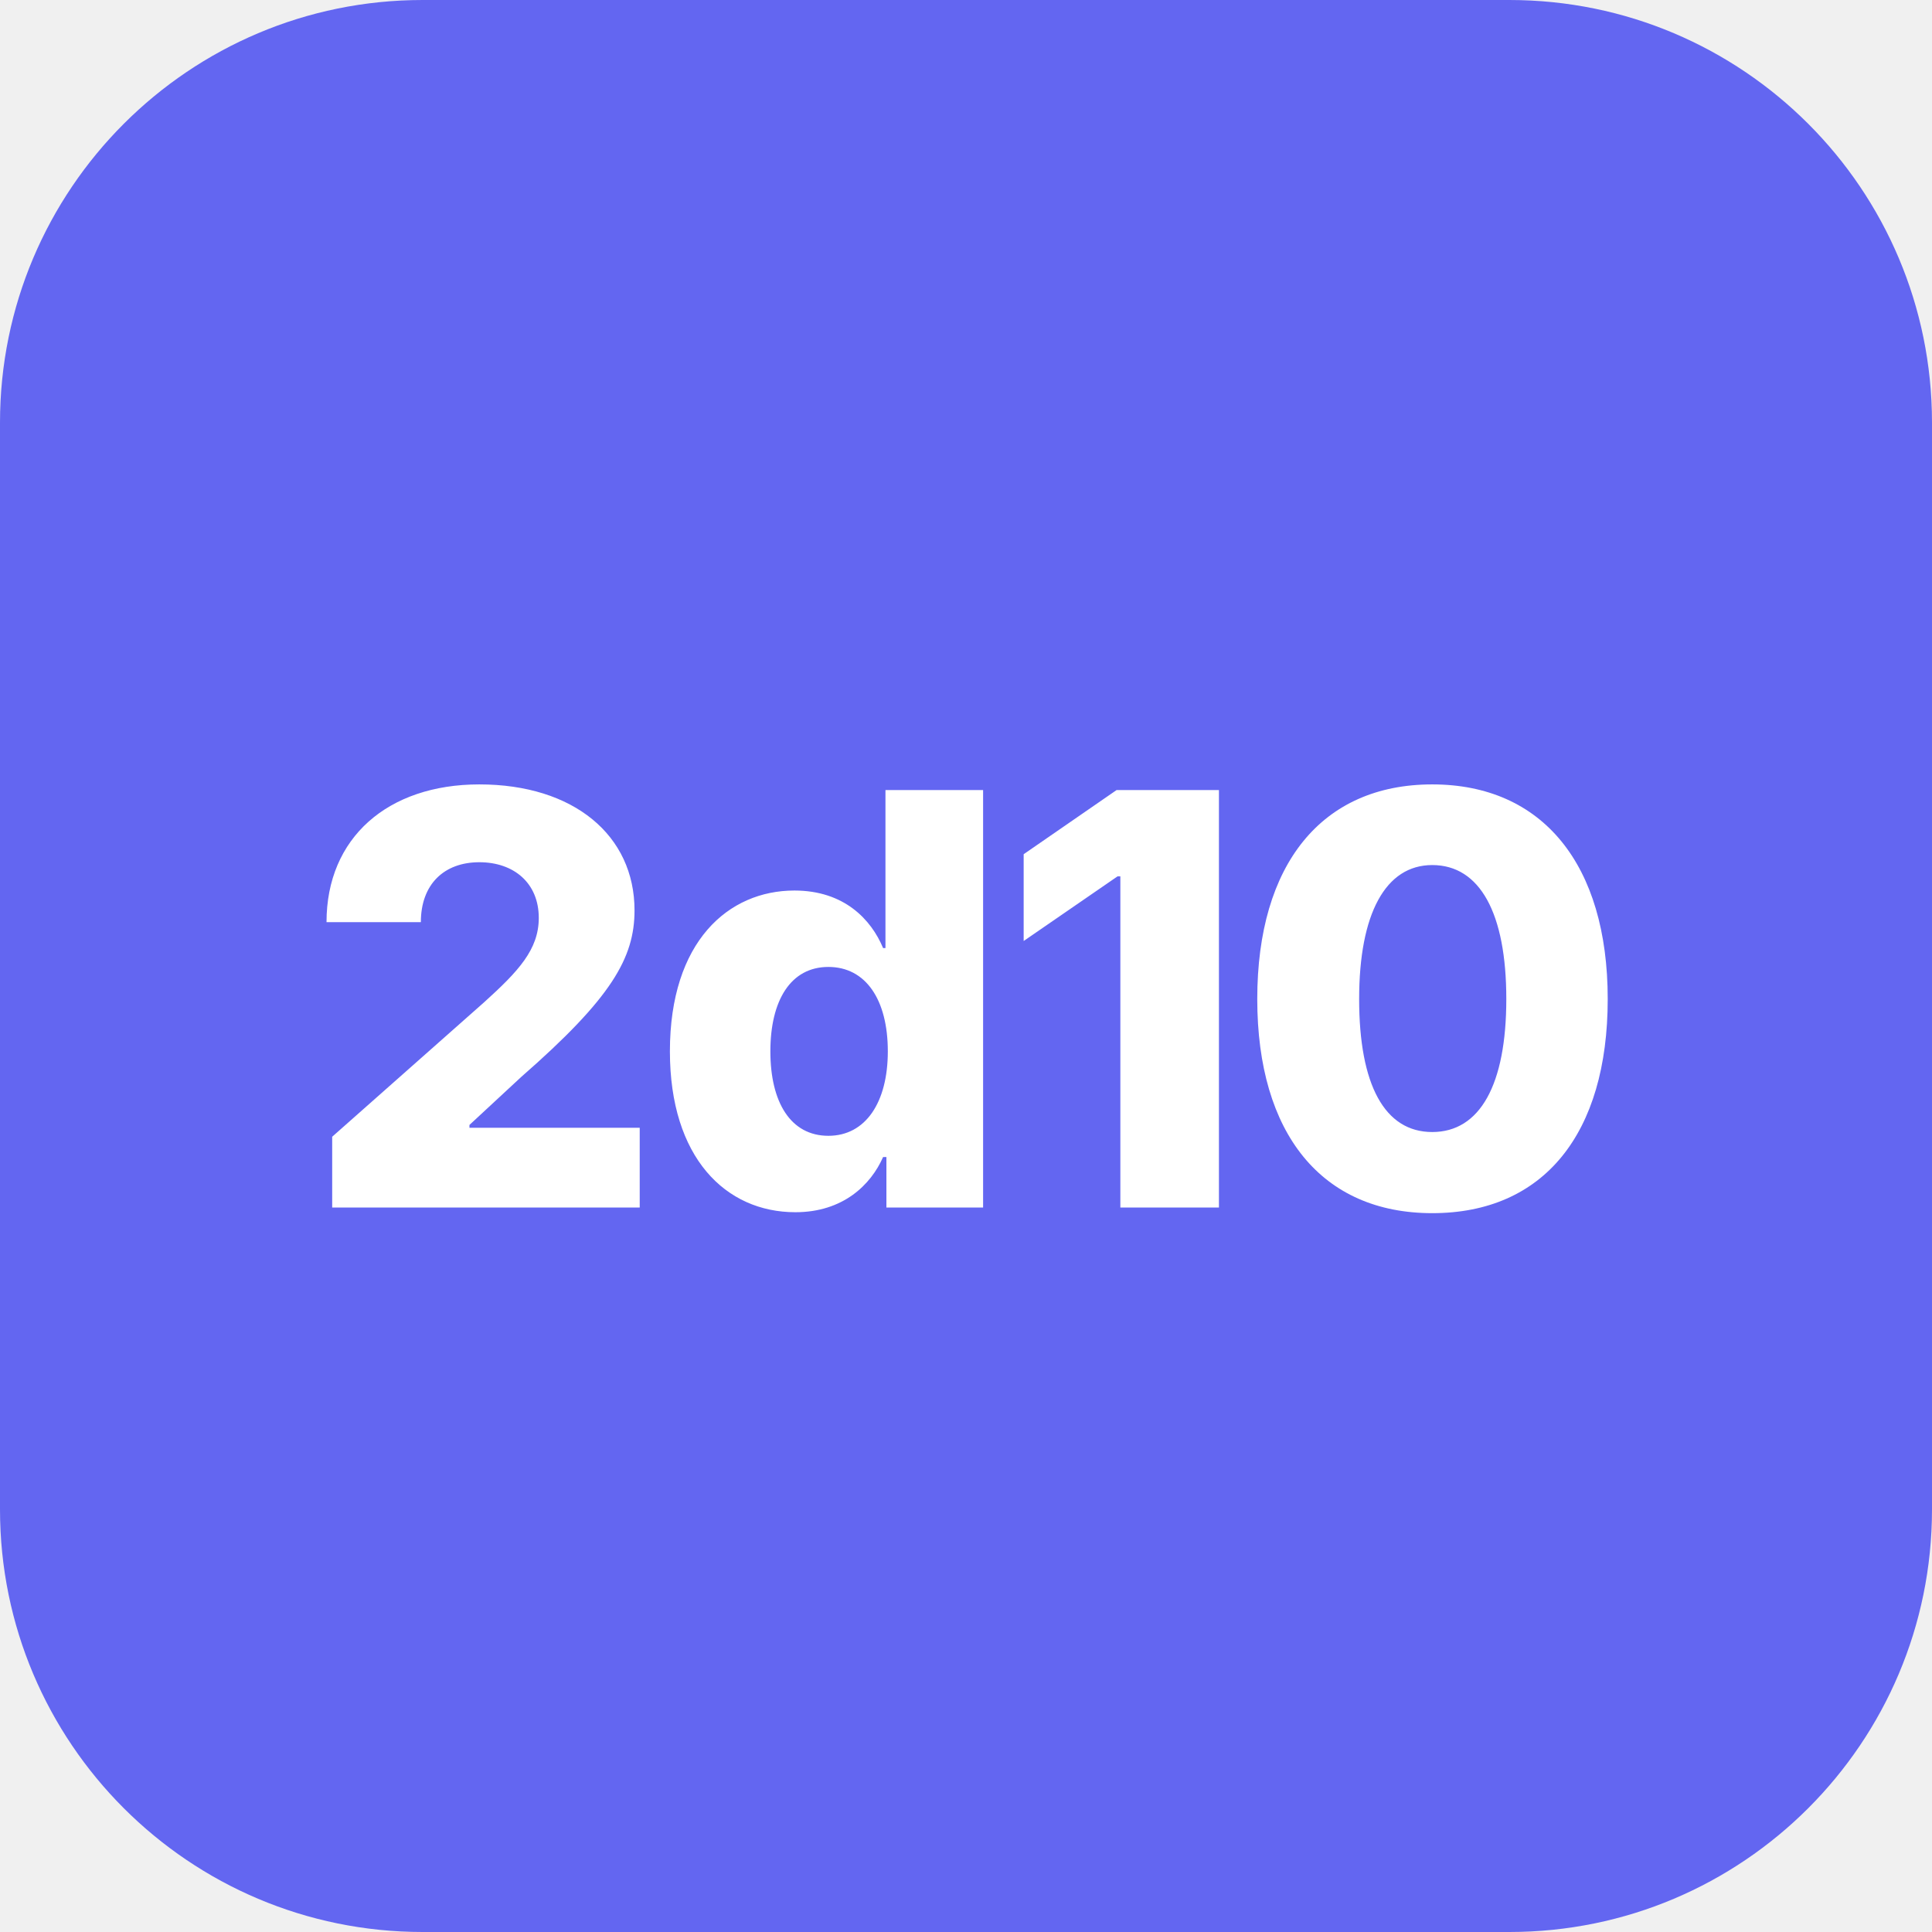
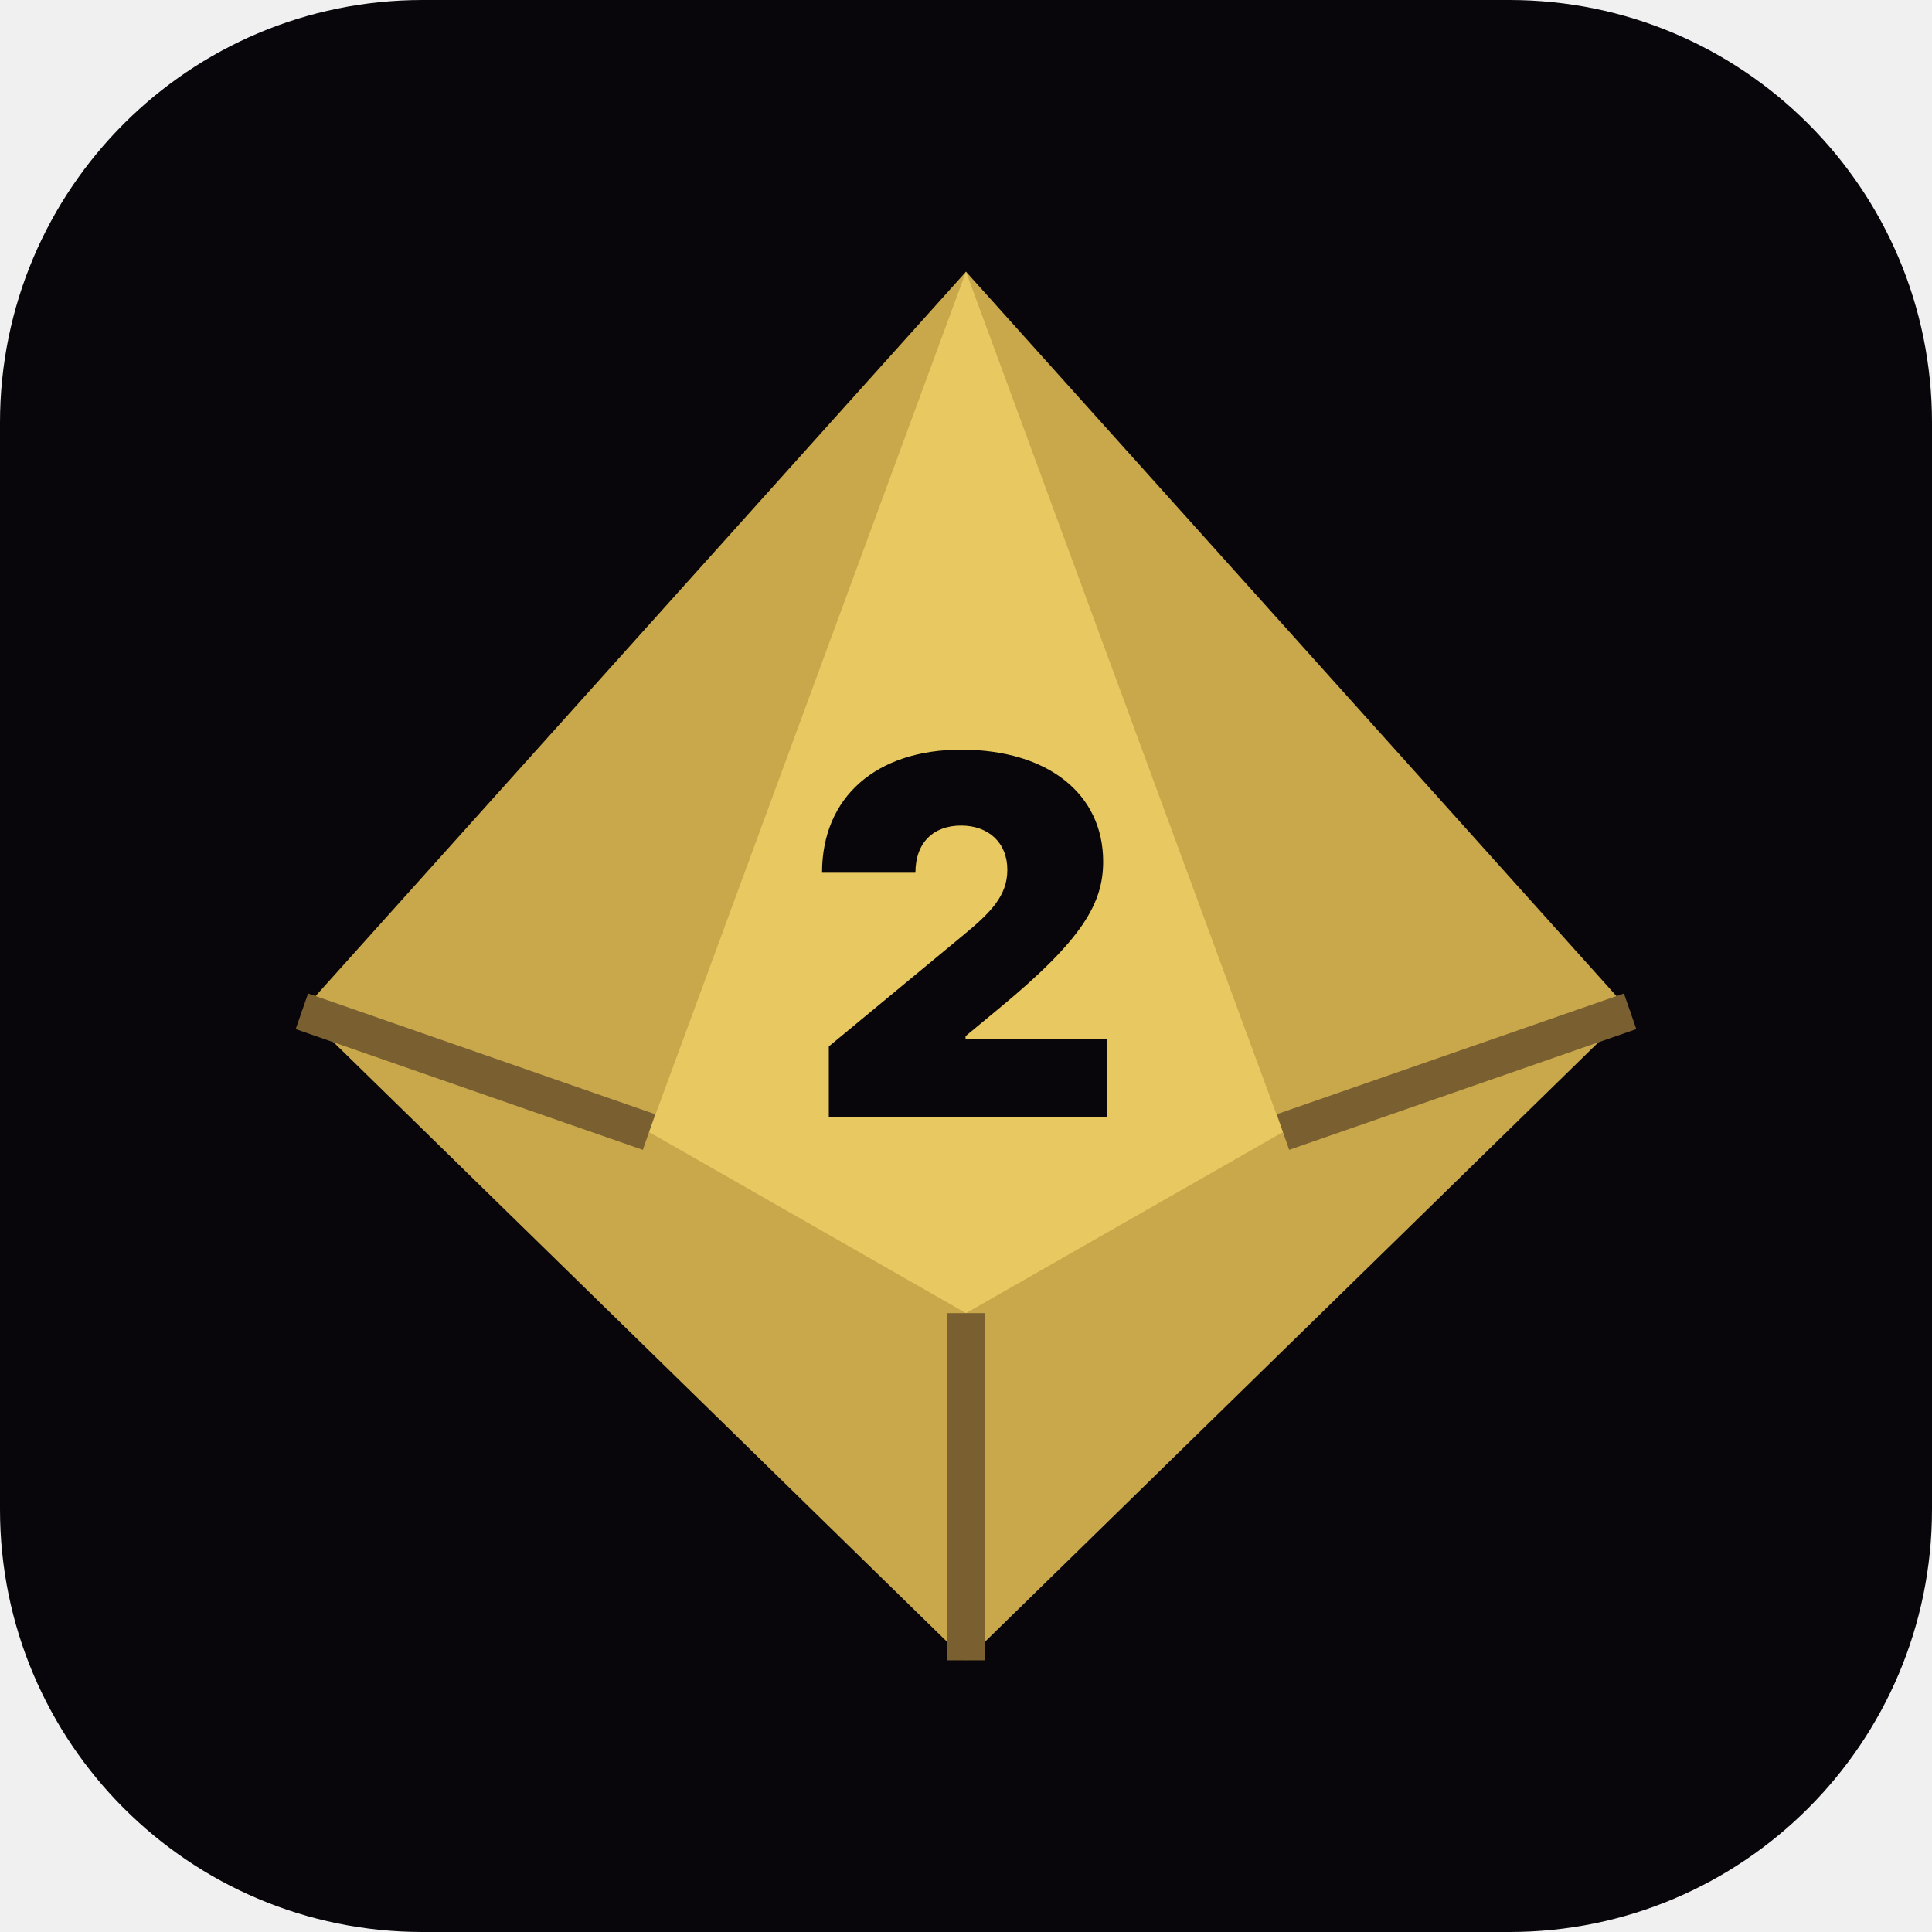
- <svg xmlns="http://www.w3.org/2000/svg" viewBox="0 0 64 64" role="img" aria-label="2d10">
-   <rect width="64" height="64" rx="14" fill="#6366f1" />
-   <text x="32" y="40" text-anchor="middle" font-family="system-ui, -apple-system, 'Segoe UI', sans-serif" font-size="19" font-weight="800" fill="#ffffff" letter-spacing="-0.03em">2d10</text>
+ <svg xmlns="http://www.w3.org/2000/svg" viewBox="0 0 512 512">
+   <rect width="512" height="512" rx="112" fill="#08060a" />
+   <path d="M256 72 L432 268 L256 440 L80 268 Z" fill="#c9a84c" />
+   <path d="M256 72 L340 300 L256 348 L172 300 Z" fill="#e8c860" />
+   <path d="M172 300 L80 268 M340 300 L432 268 M256 348 L256 440" stroke="#7a6030" stroke-width="10" />
+   <text x="256" y="296" text-anchor="middle" font-family="system-ui,-apple-system,sans-serif" font-weight="900" font-size="132" fill="#08060a">2</text>
</svg>
